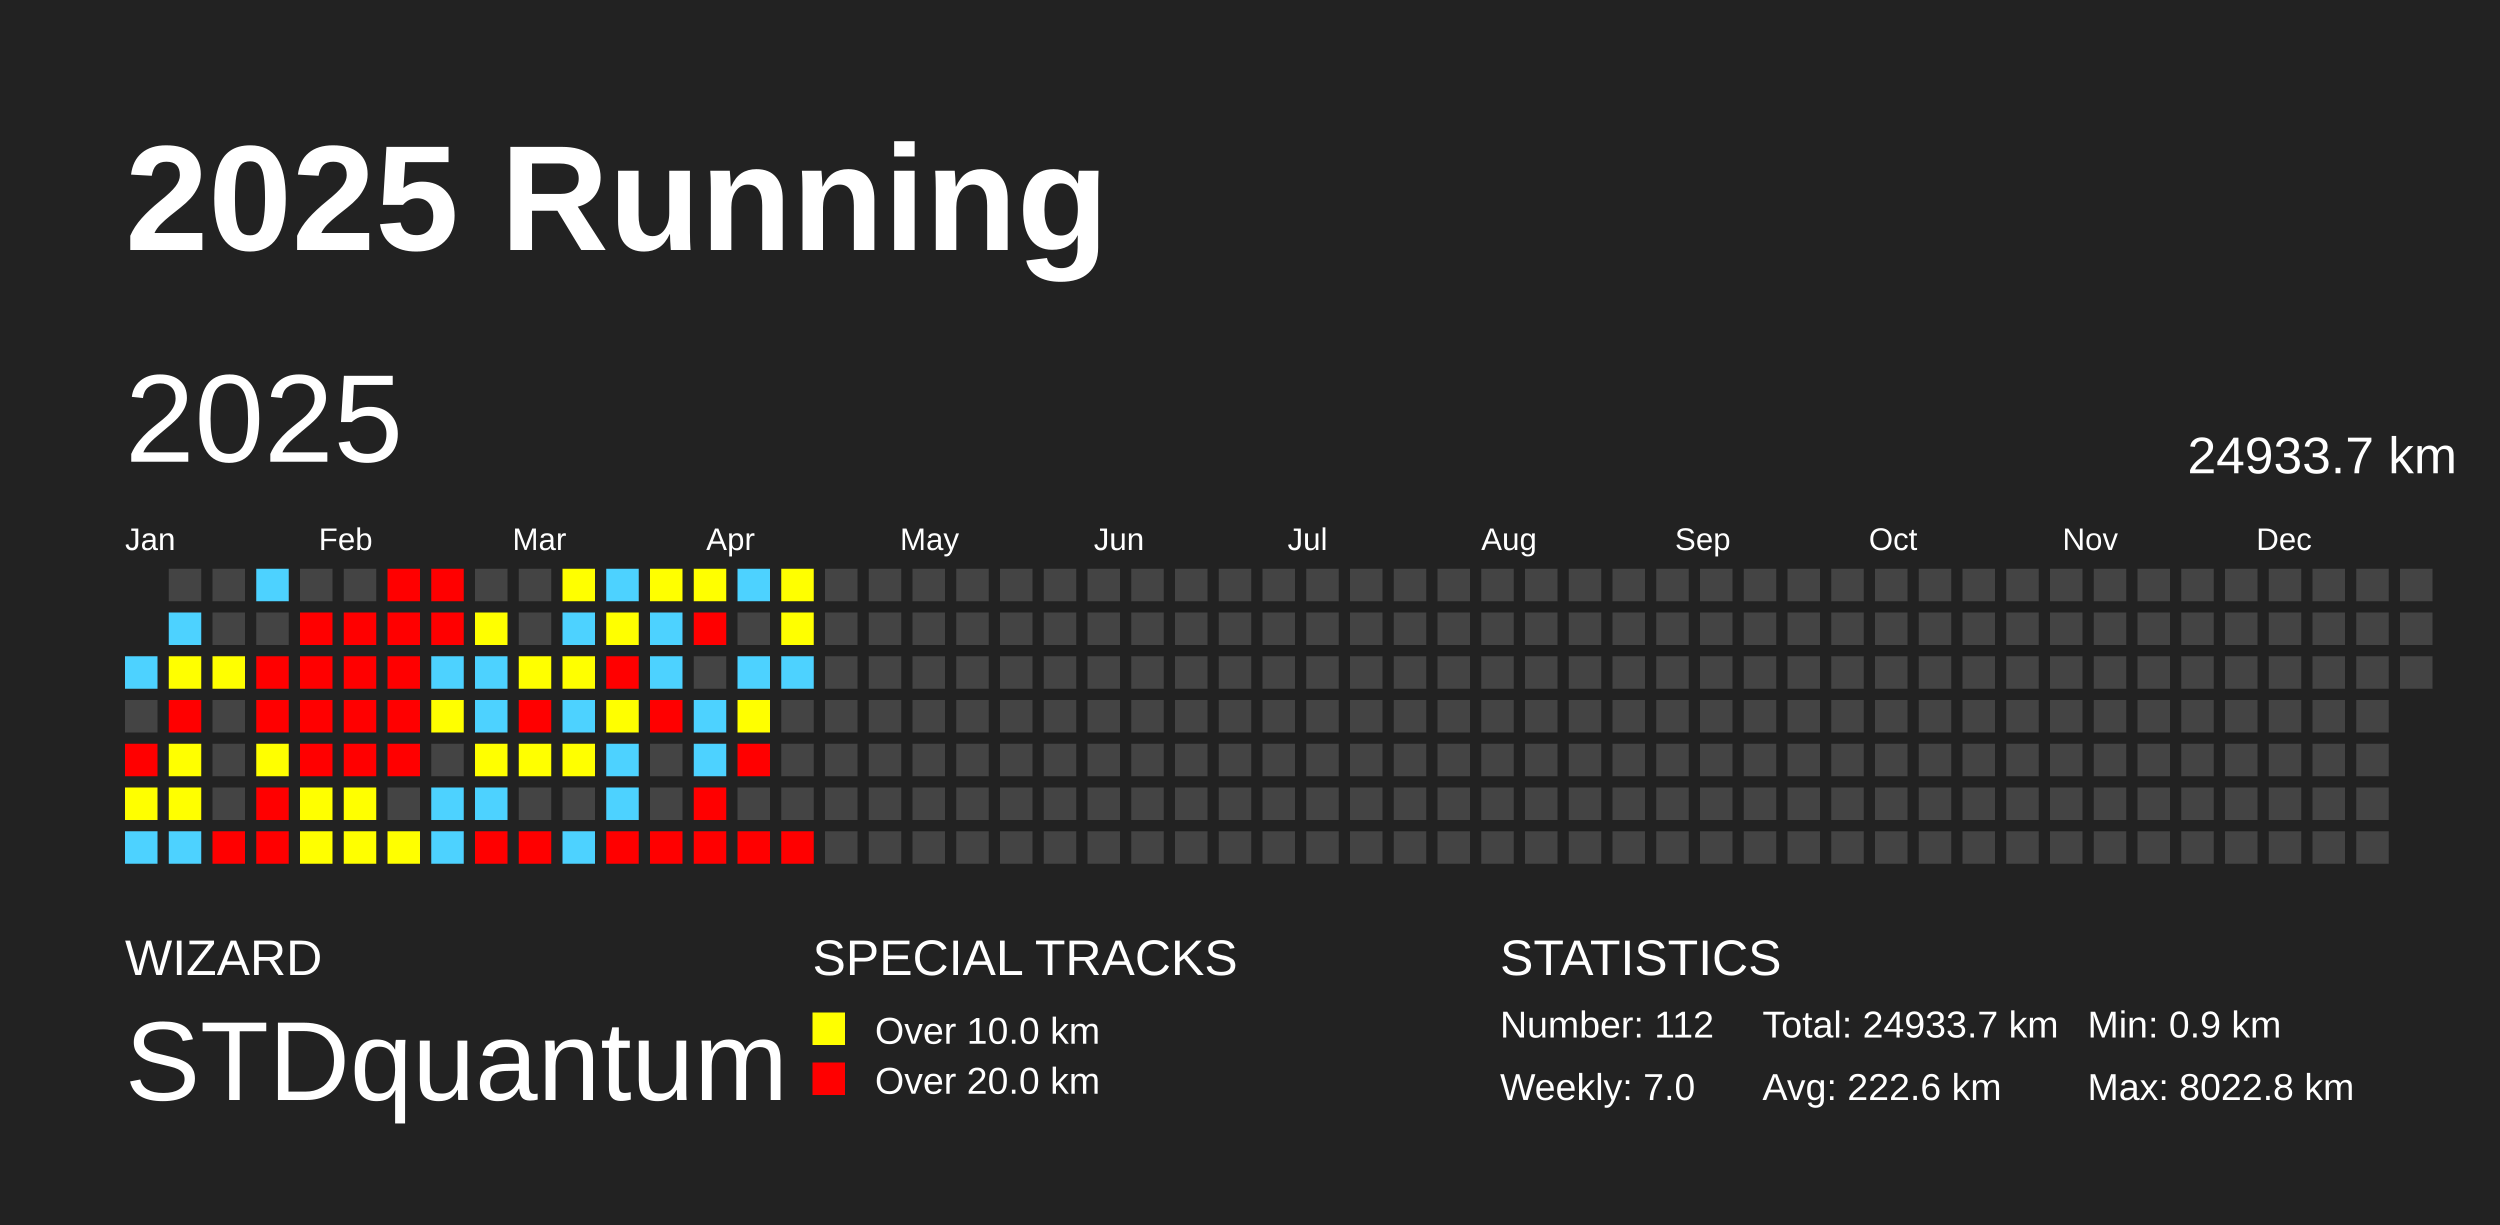
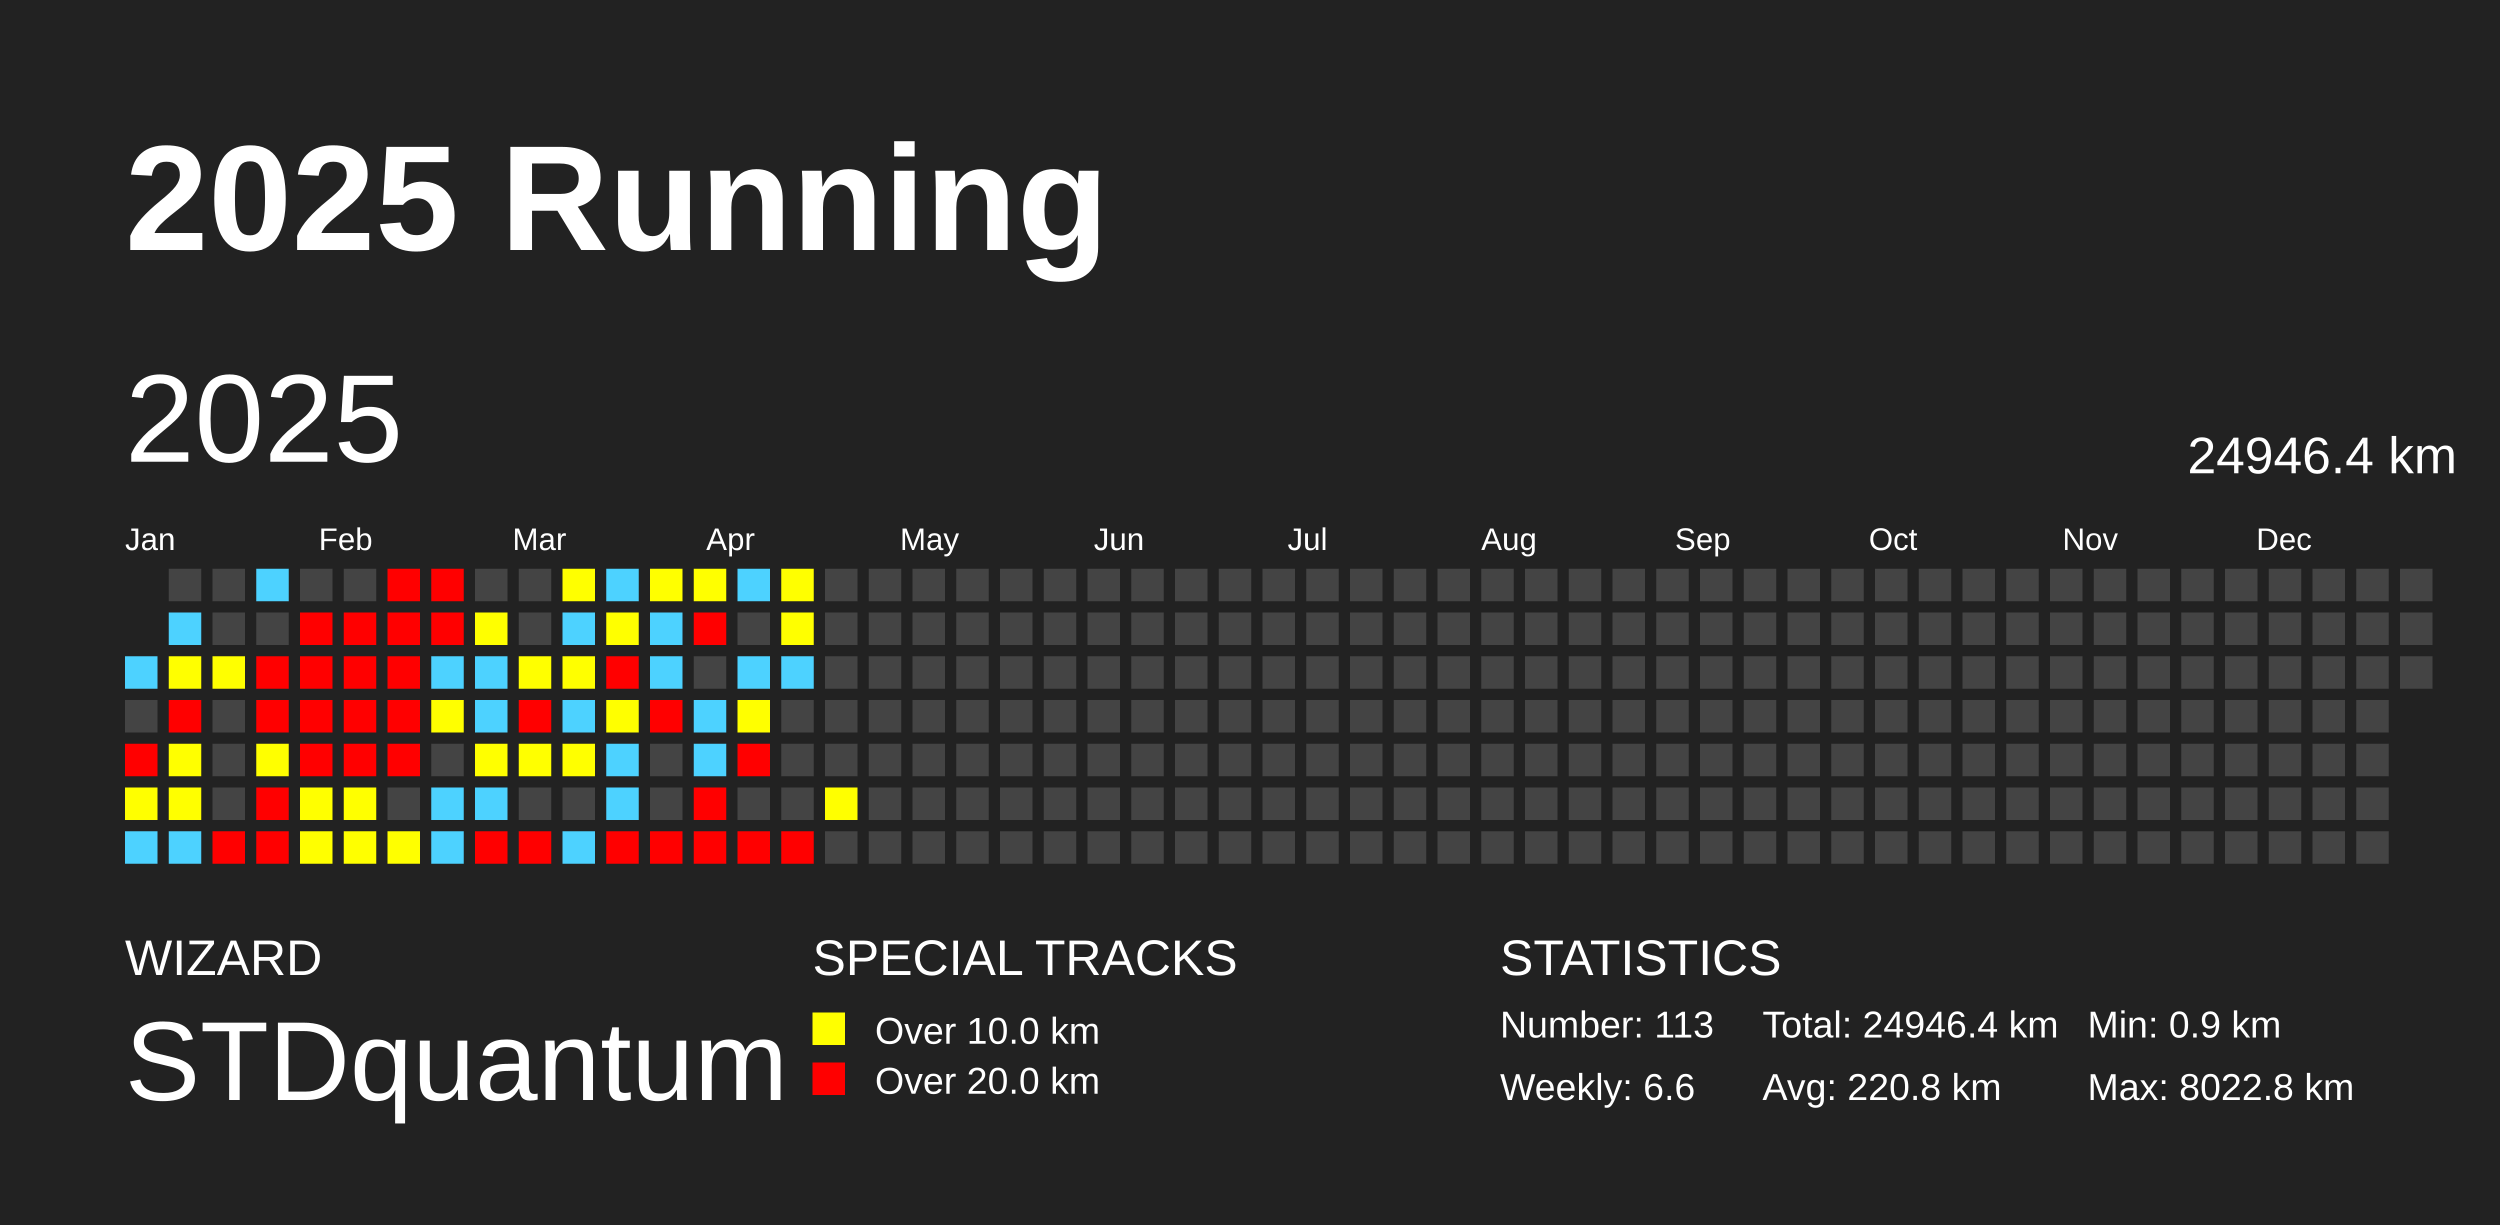
<svg xmlns="http://www.w3.org/2000/svg" baseProfile="full" height="98mm" version="1.1" viewBox="0,0,200,98" width="200mm">
  <defs />
  <rect fill="#222222" height="98" width="200" x="0" y="0" />
  <text fill="#FFFFFF" style="font-size:12px; font-family:Arial; font-weight:bold;" x="10" y="20">2025 Running</text>
  <text fill="#FFFFFF" style="font-size:4px; font-family:Arial" x="10" y="78">WIZARD</text>
  <text fill="#FFFFFF" style="font-size:9px; font-family:Arial" x="10" y="88">STDquantum</text>
  <text fill="#FFFFFF" style="font-size:4px; font-family:Arial" x="65" y="78">SPECIAL TRACKS</text>
  <rect fill="yellow" height="2.6" width="2.6" x="65" y="81" />
  <text fill="#FFFFFF" style="font-size:3px; font-family:Arial" x="70" y="83.5">Over 10.0 km</text>
  <rect fill="red" height="2.6" width="2.6" x="65" y="85" />
  <text fill="#FFFFFF" style="font-size:3px; font-family:Arial" x="70" y="87.5">Over 20.0 km</text>
  <text fill="#FFFFFF" style="font-size:4px; font-family:Arial" x="120" y="78">STATISTICS</text>
-   <text fill="#FFFFFF" style="font-size:3px; font-family:Arial" x="120" y="83">Number: 112</text>
-   <text fill="#FFFFFF" style="font-size:3px; font-family:Arial" x="120" y="88">Weekly: 7.0</text>
-   <text fill="#FFFFFF" style="font-size:3px; font-family:Arial" x="141" y="83">Total: 24933.7 km</text>
-   <text fill="#FFFFFF" style="font-size:3px; font-family:Arial" x="141" y="88">Avg: 222.6 km</text>
+   <text fill="#FFFFFF" style="font-size:3px; font-family:Arial" x="120" y="83">Number: 113</text>
+   <text fill="#FFFFFF" style="font-size:3px; font-family:Arial" x="120" y="88">Weekly: 6.6</text>
+   <text fill="#FFFFFF" style="font-size:3px; font-family:Arial" x="141" y="83">Total: 24946.4 km</text>
+   <text fill="#FFFFFF" style="font-size:3px; font-family:Arial" x="141" y="88">Avg: 220.8 km</text>
  <text fill="#FFFFFF" style="font-size:3px; font-family:Arial" x="167" y="83">Min: 0.9 km</text>
  <text fill="#FFFFFF" style="font-size:3px; font-family:Arial" x="167" y="88">Max: 8022.8 km</text>
  <text dominant-baseline="hanging" fill="#FFFFFF" style="font-size:10.0px; font-family:Arial;" x="10" y="30">2025</text>
-   <text dominant-baseline="hanging" fill="#FFFFFF" style="font-size:4.125px; font-family:Arial;" x="175" y="35">24933.7 km</text>
+   <text dominant-baseline="hanging" fill="#FFFFFF" style="font-size:4.125px; font-family:Arial;" x="175" y="35">24946.4 km</text>
  <text fill="#FFFFFF" style="font-size:2.5px; font-family:Arial" x="10.0" y="44">Jan</text>
  <text fill="#FFFFFF" style="font-size:2.5px; font-family:Arial" x="25.5" y="44">Feb</text>
  <text fill="#FFFFFF" style="font-size:2.5px; font-family:Arial" x="41.0" y="44">Mar</text>
  <text fill="#FFFFFF" style="font-size:2.5px; font-family:Arial" x="56.5" y="44">Apr</text>
  <text fill="#FFFFFF" style="font-size:2.5px; font-family:Arial" x="72.0" y="44">May</text>
  <text fill="#FFFFFF" style="font-size:2.5px; font-family:Arial" x="87.5" y="44">Jun</text>
  <text fill="#FFFFFF" style="font-size:2.5px; font-family:Arial" x="103.0" y="44">Jul</text>
  <text fill="#FFFFFF" style="font-size:2.5px; font-family:Arial" x="118.5" y="44">Aug</text>
  <text fill="#FFFFFF" style="font-size:2.5px; font-family:Arial" x="134.0" y="44">Sep</text>
  <text fill="#FFFFFF" style="font-size:2.5px; font-family:Arial" x="149.5" y="44">Oct</text>
  <text fill="#FFFFFF" style="font-size:2.5px; font-family:Arial" x="165.0" y="44">Nov</text>
  <text fill="#FFFFFF" style="font-size:2.5px; font-family:Arial" x="180.5" y="44">Dec</text>
  <rect fill="#4dd2ff" height="2.6" width="2.6" x="10.0" y="52.5" />
  <rect fill="#444444" height="2.6" width="2.6" x="10.0" y="56.0" />
  <rect fill="red" height="2.6" width="2.6" x="10.0" y="59.5" />
  <rect fill="#ffff00" height="2.6" width="2.6" x="10.0" y="63.0" />
  <rect fill="#4dd2ff" height="2.6" width="2.6" x="10.0" y="66.5" />
  <rect fill="#444444" height="2.6" width="2.6" x="13.5" y="45.5" />
  <rect fill="#4dd2ff" height="2.6" width="2.6" x="13.5" y="49.0" />
  <rect fill="#ffff00" height="2.6" width="2.6" x="13.5" y="52.5" />
  <rect fill="red" height="2.6" width="2.6" x="13.5" y="56.0" />
  <rect fill="#ffff00" height="2.6" width="2.6" x="13.5" y="59.5" />
  <rect fill="#ffff00" height="2.6" width="2.6" x="13.5" y="63.0" />
  <rect fill="#4dd2ff" height="2.6" width="2.6" x="13.5" y="66.5" />
  <rect fill="#444444" height="2.6" width="2.6" x="17.0" y="45.5" />
  <rect fill="#444444" height="2.6" width="2.6" x="17.0" y="49.0" />
  <rect fill="#ffff00" height="2.6" width="2.6" x="17.0" y="52.5" />
  <rect fill="#444444" height="2.6" width="2.6" x="17.0" y="56.0" />
  <rect fill="#444444" height="2.6" width="2.6" x="17.0" y="59.5" />
  <rect fill="#444444" height="2.6" width="2.6" x="17.0" y="63.0" />
  <rect fill="red" height="2.6" width="2.6" x="17.0" y="66.5" />
  <rect fill="#4dd2ff" height="2.6" width="2.6" x="20.5" y="45.5" />
  <rect fill="#444444" height="2.6" width="2.6" x="20.5" y="49.0" />
  <rect fill="red" height="2.6" width="2.6" x="20.5" y="52.5" />
  <rect fill="red" height="2.6" width="2.6" x="20.5" y="56.0" />
  <rect fill="#ffff00" height="2.6" width="2.6" x="20.5" y="59.5" />
  <rect fill="red" height="2.6" width="2.6" x="20.5" y="63.0" />
  <rect fill="red" height="2.6" width="2.6" x="20.5" y="66.5" />
  <rect fill="#444444" height="2.6" width="2.6" x="24.0" y="45.5" />
  <rect fill="red" height="2.6" width="2.6" x="24.0" y="49.0" />
  <rect fill="red" height="2.6" width="2.6" x="24.0" y="52.5" />
  <rect fill="red" height="2.6" width="2.6" x="24.0" y="56.0" />
  <rect fill="red" height="2.6" width="2.6" x="24.0" y="59.5" />
  <rect fill="#ffff00" height="2.6" width="2.6" x="24.0" y="63.0" />
  <rect fill="#ffff00" height="2.6" width="2.6" x="24.0" y="66.5" />
  <rect fill="#444444" height="2.6" width="2.6" x="27.5" y="45.5" />
  <rect fill="red" height="2.6" width="2.6" x="27.5" y="49.0" />
  <rect fill="red" height="2.6" width="2.6" x="27.5" y="52.5" />
  <rect fill="red" height="2.6" width="2.6" x="27.5" y="56.0" />
  <rect fill="red" height="2.6" width="2.6" x="27.5" y="59.5" />
  <rect fill="#ffff00" height="2.6" width="2.6" x="27.5" y="63.0" />
  <rect fill="#ffff00" height="2.6" width="2.6" x="27.5" y="66.5" />
  <rect fill="red" height="2.6" width="2.6" x="31.0" y="45.5" />
  <rect fill="red" height="2.6" width="2.6" x="31.0" y="49.0" />
  <rect fill="red" height="2.6" width="2.6" x="31.0" y="52.5" />
  <rect fill="red" height="2.6" width="2.6" x="31.0" y="56.0" />
  <rect fill="red" height="2.6" width="2.6" x="31.0" y="59.5" />
  <rect fill="#444444" height="2.6" width="2.6" x="31.0" y="63.0" />
  <rect fill="#ffff00" height="2.6" width="2.6" x="31.0" y="66.5" />
  <rect fill="red" height="2.6" width="2.6" x="34.5" y="45.5" />
  <rect fill="red" height="2.6" width="2.6" x="34.5" y="49.0" />
  <rect fill="#4dd2ff" height="2.6" width="2.6" x="34.5" y="52.5" />
  <rect fill="#ffff00" height="2.6" width="2.6" x="34.5" y="56.0" />
  <rect fill="#444444" height="2.6" width="2.6" x="34.5" y="59.5" />
  <rect fill="#4dd2ff" height="2.6" width="2.6" x="34.5" y="63.0" />
  <rect fill="#4dd2ff" height="2.6" width="2.6" x="34.5" y="66.5" />
  <rect fill="#444444" height="2.6" width="2.6" x="38.0" y="45.5" />
  <rect fill="#ffff00" height="2.6" width="2.6" x="38.0" y="49.0" />
  <rect fill="#4dd2ff" height="2.6" width="2.6" x="38.0" y="52.5" />
  <rect fill="#4dd2ff" height="2.6" width="2.6" x="38.0" y="56.0" />
  <rect fill="#ffff00" height="2.6" width="2.6" x="38.0" y="59.5" />
  <rect fill="#4dd2ff" height="2.6" width="2.6" x="38.0" y="63.0" />
  <rect fill="red" height="2.6" width="2.6" x="38.0" y="66.5" />
  <rect fill="#444444" height="2.6" width="2.6" x="41.5" y="45.5" />
  <rect fill="#444444" height="2.6" width="2.6" x="41.5" y="49.0" />
  <rect fill="#ffff00" height="2.6" width="2.6" x="41.5" y="52.5" />
  <rect fill="red" height="2.6" width="2.6" x="41.5" y="56.0" />
  <rect fill="#ffff00" height="2.6" width="2.6" x="41.5" y="59.5" />
  <rect fill="#444444" height="2.6" width="2.6" x="41.5" y="63.0" />
  <rect fill="red" height="2.6" width="2.6" x="41.5" y="66.5" />
  <rect fill="#ffff00" height="2.6" width="2.6" x="45.0" y="45.5" />
  <rect fill="#4dd2ff" height="2.6" width="2.6" x="45.0" y="49.0" />
  <rect fill="#ffff00" height="2.6" width="2.6" x="45.0" y="52.5" />
  <rect fill="#4dd2ff" height="2.6" width="2.6" x="45.0" y="56.0" />
  <rect fill="#ffff00" height="2.6" width="2.6" x="45.0" y="59.5" />
  <rect fill="#444444" height="2.6" width="2.6" x="45.0" y="63.0" />
  <rect fill="#4dd2ff" height="2.6" width="2.6" x="45.0" y="66.5" />
  <rect fill="#4dd2ff" height="2.6" width="2.6" x="48.5" y="45.5" />
  <rect fill="#ffff00" height="2.6" width="2.6" x="48.5" y="49.0" />
  <rect fill="red" height="2.6" width="2.6" x="48.5" y="52.5" />
  <rect fill="#ffff00" height="2.6" width="2.6" x="48.5" y="56.0" />
  <rect fill="#4dd2ff" height="2.6" width="2.6" x="48.5" y="59.5" />
  <rect fill="#4dd2ff" height="2.6" width="2.6" x="48.5" y="63.0" />
  <rect fill="red" height="2.6" width="2.6" x="48.5" y="66.5" />
  <rect fill="#ffff00" height="2.6" width="2.6" x="52.0" y="45.5" />
  <rect fill="#4dd2ff" height="2.6" width="2.6" x="52.0" y="49.0" />
  <rect fill="#4dd2ff" height="2.6" width="2.6" x="52.0" y="52.5" />
  <rect fill="red" height="2.6" width="2.6" x="52.0" y="56.0" />
  <rect fill="#444444" height="2.6" width="2.6" x="52.0" y="59.5" />
  <rect fill="#444444" height="2.6" width="2.6" x="52.0" y="63.0" />
  <rect fill="red" height="2.6" width="2.6" x="52.0" y="66.5" />
  <rect fill="#ffff00" height="2.6" width="2.6" x="55.5" y="45.5" />
  <rect fill="red" height="2.6" width="2.6" x="55.5" y="49.0" />
  <rect fill="#444444" height="2.6" width="2.6" x="55.5" y="52.5" />
  <rect fill="#4dd2ff" height="2.6" width="2.6" x="55.5" y="56.0" />
  <rect fill="#4dd2ff" height="2.6" width="2.6" x="55.5" y="59.5" />
  <rect fill="red" height="2.6" width="2.6" x="55.5" y="63.0" />
  <rect fill="red" height="2.6" width="2.6" x="55.5" y="66.5" />
  <rect fill="#4dd2ff" height="2.6" width="2.6" x="59.0" y="45.5" />
  <rect fill="#444444" height="2.6" width="2.6" x="59.0" y="49.0" />
  <rect fill="#4dd2ff" height="2.6" width="2.6" x="59.0" y="52.5" />
  <rect fill="#ffff00" height="2.6" width="2.6" x="59.0" y="56.0" />
  <rect fill="red" height="2.6" width="2.6" x="59.0" y="59.5" />
  <rect fill="#444444" height="2.6" width="2.6" x="59.0" y="63.0" />
  <rect fill="red" height="2.6" width="2.6" x="59.0" y="66.5" />
  <rect fill="#ffff00" height="2.6" width="2.6" x="62.5" y="45.5" />
  <rect fill="#ffff00" height="2.6" width="2.6" x="62.5" y="49.0" />
  <rect fill="#4dd2ff" height="2.6" width="2.6" x="62.5" y="52.5" />
  <rect fill="#444444" height="2.6" width="2.6" x="62.5" y="56.0" />
  <rect fill="#444444" height="2.6" width="2.6" x="62.5" y="59.5" />
  <rect fill="#444444" height="2.6" width="2.6" x="62.5" y="63.0" />
  <rect fill="red" height="2.6" width="2.6" x="62.5" y="66.5" />
  <rect fill="#444444" height="2.6" width="2.6" x="66.0" y="45.5" />
  <rect fill="#444444" height="2.6" width="2.6" x="66.0" y="49.0" />
  <rect fill="#444444" height="2.6" width="2.6" x="66.0" y="52.5" />
  <rect fill="#444444" height="2.6" width="2.6" x="66.0" y="56.0" />
  <rect fill="#444444" height="2.6" width="2.6" x="66.0" y="59.5" />
-   <rect fill="#444444" height="2.6" width="2.6" x="66.0" y="63.0" />
+   <rect fill="#ffff00" height="2.6" width="2.6" x="66.0" y="63.0" />
  <rect fill="#444444" height="2.6" width="2.6" x="66.0" y="66.5" />
  <rect fill="#444444" height="2.6" width="2.6" x="69.5" y="45.5" />
  <rect fill="#444444" height="2.6" width="2.6" x="69.5" y="49.0" />
  <rect fill="#444444" height="2.6" width="2.6" x="69.5" y="52.5" />
  <rect fill="#444444" height="2.6" width="2.6" x="69.5" y="56.0" />
  <rect fill="#444444" height="2.6" width="2.6" x="69.5" y="59.5" />
  <rect fill="#444444" height="2.6" width="2.6" x="69.5" y="63.0" />
  <rect fill="#444444" height="2.6" width="2.6" x="69.5" y="66.5" />
  <rect fill="#444444" height="2.6" width="2.6" x="73.0" y="45.5" />
  <rect fill="#444444" height="2.6" width="2.6" x="73.0" y="49.0" />
  <rect fill="#444444" height="2.6" width="2.6" x="73.0" y="52.5" />
  <rect fill="#444444" height="2.6" width="2.6" x="73.0" y="56.0" />
  <rect fill="#444444" height="2.6" width="2.6" x="73.0" y="59.5" />
  <rect fill="#444444" height="2.6" width="2.6" x="73.0" y="63.0" />
  <rect fill="#444444" height="2.6" width="2.6" x="73.0" y="66.5" />
  <rect fill="#444444" height="2.6" width="2.6" x="76.5" y="45.5" />
  <rect fill="#444444" height="2.6" width="2.6" x="76.5" y="49.0" />
  <rect fill="#444444" height="2.6" width="2.6" x="76.5" y="52.5" />
  <rect fill="#444444" height="2.6" width="2.6" x="76.5" y="56.0" />
  <rect fill="#444444" height="2.6" width="2.6" x="76.5" y="59.5" />
  <rect fill="#444444" height="2.6" width="2.6" x="76.5" y="63.0" />
  <rect fill="#444444" height="2.6" width="2.6" x="76.5" y="66.5" />
  <rect fill="#444444" height="2.6" width="2.6" x="80.0" y="45.5" />
  <rect fill="#444444" height="2.6" width="2.6" x="80.0" y="49.0" />
  <rect fill="#444444" height="2.6" width="2.6" x="80.0" y="52.5" />
  <rect fill="#444444" height="2.6" width="2.6" x="80.0" y="56.0" />
  <rect fill="#444444" height="2.6" width="2.6" x="80.0" y="59.5" />
  <rect fill="#444444" height="2.6" width="2.6" x="80.0" y="63.0" />
  <rect fill="#444444" height="2.6" width="2.6" x="80.0" y="66.5" />
  <rect fill="#444444" height="2.6" width="2.6" x="83.5" y="45.5" />
  <rect fill="#444444" height="2.6" width="2.6" x="83.5" y="49.0" />
  <rect fill="#444444" height="2.6" width="2.6" x="83.5" y="52.5" />
  <rect fill="#444444" height="2.6" width="2.6" x="83.5" y="56.0" />
  <rect fill="#444444" height="2.6" width="2.6" x="83.5" y="59.5" />
  <rect fill="#444444" height="2.6" width="2.6" x="83.5" y="63.0" />
  <rect fill="#444444" height="2.6" width="2.6" x="83.5" y="66.5" />
  <rect fill="#444444" height="2.6" width="2.6" x="87.0" y="45.5" />
  <rect fill="#444444" height="2.6" width="2.6" x="87.0" y="49.0" />
  <rect fill="#444444" height="2.6" width="2.6" x="87.0" y="52.5" />
  <rect fill="#444444" height="2.6" width="2.6" x="87.0" y="56.0" />
  <rect fill="#444444" height="2.6" width="2.6" x="87.0" y="59.5" />
  <rect fill="#444444" height="2.6" width="2.6" x="87.0" y="63.0" />
  <rect fill="#444444" height="2.6" width="2.6" x="87.0" y="66.5" />
  <rect fill="#444444" height="2.6" width="2.6" x="90.5" y="45.5" />
  <rect fill="#444444" height="2.6" width="2.6" x="90.5" y="49.0" />
  <rect fill="#444444" height="2.6" width="2.6" x="90.5" y="52.5" />
  <rect fill="#444444" height="2.6" width="2.6" x="90.5" y="56.0" />
  <rect fill="#444444" height="2.6" width="2.6" x="90.5" y="59.5" />
  <rect fill="#444444" height="2.6" width="2.6" x="90.5" y="63.0" />
  <rect fill="#444444" height="2.6" width="2.6" x="90.5" y="66.5" />
  <rect fill="#444444" height="2.6" width="2.6" x="94.0" y="45.5" />
  <rect fill="#444444" height="2.6" width="2.6" x="94.0" y="49.0" />
  <rect fill="#444444" height="2.6" width="2.6" x="94.0" y="52.5" />
  <rect fill="#444444" height="2.6" width="2.6" x="94.0" y="56.0" />
  <rect fill="#444444" height="2.6" width="2.6" x="94.0" y="59.5" />
  <rect fill="#444444" height="2.6" width="2.6" x="94.0" y="63.0" />
  <rect fill="#444444" height="2.6" width="2.6" x="94.0" y="66.5" />
  <rect fill="#444444" height="2.6" width="2.6" x="97.5" y="45.5" />
  <rect fill="#444444" height="2.6" width="2.6" x="97.5" y="49.0" />
  <rect fill="#444444" height="2.6" width="2.6" x="97.5" y="52.5" />
  <rect fill="#444444" height="2.6" width="2.6" x="97.5" y="56.0" />
  <rect fill="#444444" height="2.6" width="2.6" x="97.5" y="59.5" />
  <rect fill="#444444" height="2.6" width="2.6" x="97.5" y="63.0" />
  <rect fill="#444444" height="2.6" width="2.6" x="97.5" y="66.5" />
  <rect fill="#444444" height="2.6" width="2.6" x="101.0" y="45.5" />
  <rect fill="#444444" height="2.6" width="2.6" x="101.0" y="49.0" />
  <rect fill="#444444" height="2.6" width="2.6" x="101.0" y="52.5" />
  <rect fill="#444444" height="2.6" width="2.6" x="101.0" y="56.0" />
  <rect fill="#444444" height="2.6" width="2.6" x="101.0" y="59.5" />
  <rect fill="#444444" height="2.6" width="2.6" x="101.0" y="63.0" />
  <rect fill="#444444" height="2.6" width="2.6" x="101.0" y="66.5" />
  <rect fill="#444444" height="2.6" width="2.6" x="104.5" y="45.5" />
  <rect fill="#444444" height="2.6" width="2.6" x="104.5" y="49.0" />
  <rect fill="#444444" height="2.6" width="2.6" x="104.5" y="52.5" />
  <rect fill="#444444" height="2.6" width="2.6" x="104.5" y="56.0" />
  <rect fill="#444444" height="2.6" width="2.6" x="104.5" y="59.5" />
  <rect fill="#444444" height="2.6" width="2.6" x="104.5" y="63.0" />
  <rect fill="#444444" height="2.6" width="2.6" x="104.5" y="66.5" />
  <rect fill="#444444" height="2.6" width="2.6" x="108.0" y="45.5" />
  <rect fill="#444444" height="2.6" width="2.6" x="108.0" y="49.0" />
  <rect fill="#444444" height="2.6" width="2.6" x="108.0" y="52.5" />
  <rect fill="#444444" height="2.6" width="2.6" x="108.0" y="56.0" />
  <rect fill="#444444" height="2.6" width="2.6" x="108.0" y="59.5" />
  <rect fill="#444444" height="2.6" width="2.6" x="108.0" y="63.0" />
  <rect fill="#444444" height="2.6" width="2.6" x="108.0" y="66.5" />
  <rect fill="#444444" height="2.6" width="2.6" x="111.5" y="45.5" />
  <rect fill="#444444" height="2.6" width="2.6" x="111.5" y="49.0" />
  <rect fill="#444444" height="2.6" width="2.6" x="111.5" y="52.5" />
  <rect fill="#444444" height="2.6" width="2.6" x="111.5" y="56.0" />
  <rect fill="#444444" height="2.6" width="2.6" x="111.5" y="59.5" />
  <rect fill="#444444" height="2.6" width="2.6" x="111.5" y="63.0" />
  <rect fill="#444444" height="2.6" width="2.6" x="111.5" y="66.5" />
  <rect fill="#444444" height="2.6" width="2.6" x="115.0" y="45.5" />
  <rect fill="#444444" height="2.6" width="2.6" x="115.0" y="49.0" />
  <rect fill="#444444" height="2.6" width="2.6" x="115.0" y="52.5" />
  <rect fill="#444444" height="2.6" width="2.6" x="115.0" y="56.0" />
  <rect fill="#444444" height="2.6" width="2.6" x="115.0" y="59.5" />
  <rect fill="#444444" height="2.6" width="2.6" x="115.0" y="63.0" />
  <rect fill="#444444" height="2.6" width="2.6" x="115.0" y="66.5" />
  <rect fill="#444444" height="2.6" width="2.6" x="118.5" y="45.5" />
  <rect fill="#444444" height="2.6" width="2.6" x="118.5" y="49.0" />
  <rect fill="#444444" height="2.6" width="2.6" x="118.5" y="52.5" />
  <rect fill="#444444" height="2.6" width="2.6" x="118.5" y="56.0" />
  <rect fill="#444444" height="2.6" width="2.6" x="118.5" y="59.5" />
  <rect fill="#444444" height="2.6" width="2.6" x="118.5" y="63.0" />
  <rect fill="#444444" height="2.6" width="2.6" x="118.5" y="66.5" />
  <rect fill="#444444" height="2.6" width="2.6" x="122.0" y="45.5" />
  <rect fill="#444444" height="2.6" width="2.6" x="122.0" y="49.0" />
  <rect fill="#444444" height="2.6" width="2.6" x="122.0" y="52.5" />
  <rect fill="#444444" height="2.6" width="2.6" x="122.0" y="56.0" />
  <rect fill="#444444" height="2.6" width="2.6" x="122.0" y="59.5" />
  <rect fill="#444444" height="2.6" width="2.6" x="122.0" y="63.0" />
  <rect fill="#444444" height="2.6" width="2.6" x="122.0" y="66.5" />
  <rect fill="#444444" height="2.6" width="2.6" x="125.5" y="45.5" />
  <rect fill="#444444" height="2.6" width="2.6" x="125.5" y="49.0" />
  <rect fill="#444444" height="2.6" width="2.6" x="125.5" y="52.5" />
  <rect fill="#444444" height="2.6" width="2.6" x="125.5" y="56.0" />
  <rect fill="#444444" height="2.6" width="2.6" x="125.5" y="59.5" />
  <rect fill="#444444" height="2.6" width="2.6" x="125.5" y="63.0" />
  <rect fill="#444444" height="2.6" width="2.6" x="125.5" y="66.5" />
  <rect fill="#444444" height="2.6" width="2.6" x="129.0" y="45.5" />
  <rect fill="#444444" height="2.6" width="2.6" x="129.0" y="49.0" />
  <rect fill="#444444" height="2.6" width="2.6" x="129.0" y="52.5" />
  <rect fill="#444444" height="2.6" width="2.6" x="129.0" y="56.0" />
  <rect fill="#444444" height="2.6" width="2.6" x="129.0" y="59.5" />
  <rect fill="#444444" height="2.6" width="2.6" x="129.0" y="63.0" />
  <rect fill="#444444" height="2.6" width="2.6" x="129.0" y="66.5" />
  <rect fill="#444444" height="2.6" width="2.6" x="132.5" y="45.5" />
  <rect fill="#444444" height="2.6" width="2.6" x="132.5" y="49.0" />
  <rect fill="#444444" height="2.6" width="2.6" x="132.5" y="52.5" />
  <rect fill="#444444" height="2.6" width="2.6" x="132.5" y="56.0" />
  <rect fill="#444444" height="2.6" width="2.6" x="132.5" y="59.5" />
  <rect fill="#444444" height="2.6" width="2.6" x="132.5" y="63.0" />
  <rect fill="#444444" height="2.6" width="2.6" x="132.5" y="66.5" />
  <rect fill="#444444" height="2.6" width="2.6" x="136.0" y="45.5" />
  <rect fill="#444444" height="2.6" width="2.6" x="136.0" y="49.0" />
  <rect fill="#444444" height="2.6" width="2.6" x="136.0" y="52.5" />
  <rect fill="#444444" height="2.6" width="2.6" x="136.0" y="56.0" />
  <rect fill="#444444" height="2.6" width="2.6" x="136.0" y="59.5" />
  <rect fill="#444444" height="2.6" width="2.6" x="136.0" y="63.0" />
  <rect fill="#444444" height="2.6" width="2.6" x="136.0" y="66.5" />
  <rect fill="#444444" height="2.6" width="2.6" x="139.5" y="45.5" />
  <rect fill="#444444" height="2.6" width="2.6" x="139.5" y="49.0" />
  <rect fill="#444444" height="2.6" width="2.6" x="139.5" y="52.5" />
  <rect fill="#444444" height="2.6" width="2.6" x="139.5" y="56.0" />
  <rect fill="#444444" height="2.6" width="2.6" x="139.5" y="59.5" />
  <rect fill="#444444" height="2.6" width="2.6" x="139.5" y="63.0" />
  <rect fill="#444444" height="2.6" width="2.6" x="139.5" y="66.5" />
  <rect fill="#444444" height="2.6" width="2.6" x="143.0" y="45.5" />
  <rect fill="#444444" height="2.6" width="2.6" x="143.0" y="49.0" />
  <rect fill="#444444" height="2.6" width="2.6" x="143.0" y="52.5" />
  <rect fill="#444444" height="2.6" width="2.6" x="143.0" y="56.0" />
  <rect fill="#444444" height="2.6" width="2.6" x="143.0" y="59.5" />
  <rect fill="#444444" height="2.6" width="2.6" x="143.0" y="63.0" />
  <rect fill="#444444" height="2.6" width="2.6" x="143.0" y="66.5" />
  <rect fill="#444444" height="2.6" width="2.6" x="146.5" y="45.5" />
  <rect fill="#444444" height="2.6" width="2.6" x="146.5" y="49.0" />
  <rect fill="#444444" height="2.6" width="2.6" x="146.5" y="52.5" />
  <rect fill="#444444" height="2.6" width="2.6" x="146.5" y="56.0" />
  <rect fill="#444444" height="2.6" width="2.6" x="146.5" y="59.5" />
  <rect fill="#444444" height="2.6" width="2.6" x="146.5" y="63.0" />
  <rect fill="#444444" height="2.6" width="2.6" x="146.5" y="66.5" />
  <rect fill="#444444" height="2.6" width="2.6" x="150.0" y="45.5" />
  <rect fill="#444444" height="2.6" width="2.6" x="150.0" y="49.0" />
  <rect fill="#444444" height="2.6" width="2.6" x="150.0" y="52.5" />
  <rect fill="#444444" height="2.6" width="2.6" x="150.0" y="56.0" />
  <rect fill="#444444" height="2.6" width="2.6" x="150.0" y="59.5" />
  <rect fill="#444444" height="2.6" width="2.6" x="150.0" y="63.0" />
  <rect fill="#444444" height="2.6" width="2.6" x="150.0" y="66.5" />
  <rect fill="#444444" height="2.6" width="2.6" x="153.5" y="45.5" />
  <rect fill="#444444" height="2.6" width="2.6" x="153.5" y="49.0" />
  <rect fill="#444444" height="2.6" width="2.6" x="153.5" y="52.5" />
  <rect fill="#444444" height="2.6" width="2.6" x="153.5" y="56.0" />
  <rect fill="#444444" height="2.6" width="2.6" x="153.5" y="59.5" />
  <rect fill="#444444" height="2.6" width="2.6" x="153.5" y="63.0" />
  <rect fill="#444444" height="2.6" width="2.6" x="153.5" y="66.5" />
  <rect fill="#444444" height="2.6" width="2.6" x="157.0" y="45.5" />
  <rect fill="#444444" height="2.6" width="2.6" x="157.0" y="49.0" />
  <rect fill="#444444" height="2.6" width="2.6" x="157.0" y="52.5" />
  <rect fill="#444444" height="2.6" width="2.6" x="157.0" y="56.0" />
  <rect fill="#444444" height="2.6" width="2.6" x="157.0" y="59.5" />
  <rect fill="#444444" height="2.6" width="2.6" x="157.0" y="63.0" />
  <rect fill="#444444" height="2.6" width="2.6" x="157.0" y="66.5" />
  <rect fill="#444444" height="2.6" width="2.6" x="160.5" y="45.5" />
  <rect fill="#444444" height="2.6" width="2.6" x="160.5" y="49.0" />
  <rect fill="#444444" height="2.6" width="2.6" x="160.5" y="52.5" />
  <rect fill="#444444" height="2.6" width="2.6" x="160.5" y="56.0" />
  <rect fill="#444444" height="2.6" width="2.6" x="160.5" y="59.5" />
  <rect fill="#444444" height="2.6" width="2.6" x="160.5" y="63.0" />
  <rect fill="#444444" height="2.6" width="2.6" x="160.5" y="66.5" />
  <rect fill="#444444" height="2.6" width="2.6" x="164.0" y="45.5" />
  <rect fill="#444444" height="2.6" width="2.6" x="164.0" y="49.0" />
  <rect fill="#444444" height="2.6" width="2.6" x="164.0" y="52.5" />
  <rect fill="#444444" height="2.6" width="2.6" x="164.0" y="56.0" />
  <rect fill="#444444" height="2.6" width="2.6" x="164.0" y="59.5" />
  <rect fill="#444444" height="2.6" width="2.6" x="164.0" y="63.0" />
  <rect fill="#444444" height="2.6" width="2.6" x="164.0" y="66.5" />
  <rect fill="#444444" height="2.6" width="2.6" x="167.5" y="45.5" />
  <rect fill="#444444" height="2.6" width="2.6" x="167.5" y="49.0" />
  <rect fill="#444444" height="2.6" width="2.6" x="167.5" y="52.5" />
  <rect fill="#444444" height="2.6" width="2.6" x="167.5" y="56.0" />
  <rect fill="#444444" height="2.6" width="2.6" x="167.5" y="59.5" />
  <rect fill="#444444" height="2.6" width="2.6" x="167.5" y="63.0" />
  <rect fill="#444444" height="2.6" width="2.6" x="167.5" y="66.5" />
  <rect fill="#444444" height="2.6" width="2.6" x="171.0" y="45.5" />
  <rect fill="#444444" height="2.6" width="2.6" x="171.0" y="49.0" />
  <rect fill="#444444" height="2.6" width="2.6" x="171.0" y="52.5" />
  <rect fill="#444444" height="2.6" width="2.6" x="171.0" y="56.0" />
  <rect fill="#444444" height="2.6" width="2.6" x="171.0" y="59.5" />
  <rect fill="#444444" height="2.6" width="2.6" x="171.0" y="63.0" />
  <rect fill="#444444" height="2.6" width="2.6" x="171.0" y="66.5" />
  <rect fill="#444444" height="2.6" width="2.6" x="174.5" y="45.5" />
  <rect fill="#444444" height="2.6" width="2.6" x="174.5" y="49.0" />
  <rect fill="#444444" height="2.6" width="2.6" x="174.5" y="52.5" />
  <rect fill="#444444" height="2.6" width="2.6" x="174.5" y="56.0" />
  <rect fill="#444444" height="2.6" width="2.6" x="174.5" y="59.5" />
  <rect fill="#444444" height="2.6" width="2.6" x="174.5" y="63.0" />
  <rect fill="#444444" height="2.6" width="2.6" x="174.5" y="66.5" />
  <rect fill="#444444" height="2.6" width="2.6" x="178.0" y="45.5" />
  <rect fill="#444444" height="2.6" width="2.6" x="178.0" y="49.0" />
  <rect fill="#444444" height="2.6" width="2.6" x="178.0" y="52.5" />
  <rect fill="#444444" height="2.6" width="2.6" x="178.0" y="56.0" />
  <rect fill="#444444" height="2.6" width="2.6" x="178.0" y="59.5" />
  <rect fill="#444444" height="2.6" width="2.6" x="178.0" y="63.0" />
  <rect fill="#444444" height="2.6" width="2.6" x="178.0" y="66.5" />
  <rect fill="#444444" height="2.6" width="2.6" x="181.5" y="45.5" />
  <rect fill="#444444" height="2.6" width="2.6" x="181.5" y="49.0" />
  <rect fill="#444444" height="2.6" width="2.6" x="181.5" y="52.5" />
  <rect fill="#444444" height="2.6" width="2.6" x="181.5" y="56.0" />
  <rect fill="#444444" height="2.6" width="2.6" x="181.5" y="59.5" />
  <rect fill="#444444" height="2.6" width="2.6" x="181.5" y="63.0" />
  <rect fill="#444444" height="2.6" width="2.6" x="181.5" y="66.5" />
  <rect fill="#444444" height="2.6" width="2.6" x="185.0" y="45.5" />
  <rect fill="#444444" height="2.6" width="2.6" x="185.0" y="49.0" />
  <rect fill="#444444" height="2.6" width="2.6" x="185.0" y="52.5" />
  <rect fill="#444444" height="2.6" width="2.6" x="185.0" y="56.0" />
  <rect fill="#444444" height="2.6" width="2.6" x="185.0" y="59.5" />
  <rect fill="#444444" height="2.6" width="2.6" x="185.0" y="63.0" />
  <rect fill="#444444" height="2.6" width="2.6" x="185.0" y="66.5" />
  <rect fill="#444444" height="2.6" width="2.6" x="188.5" y="45.5" />
  <rect fill="#444444" height="2.6" width="2.6" x="188.5" y="49.0" />
  <rect fill="#444444" height="2.6" width="2.6" x="188.5" y="52.5" />
  <rect fill="#444444" height="2.6" width="2.6" x="188.5" y="56.0" />
  <rect fill="#444444" height="2.6" width="2.6" x="188.5" y="59.5" />
  <rect fill="#444444" height="2.6" width="2.6" x="188.5" y="63.0" />
  <rect fill="#444444" height="2.6" width="2.6" x="188.5" y="66.5" />
  <rect fill="#444444" height="2.6" width="2.6" x="192.0" y="45.5" />
  <rect fill="#444444" height="2.6" width="2.6" x="192.0" y="49.0" />
  <rect fill="#444444" height="2.6" width="2.6" x="192.0" y="52.5" />
</svg>
